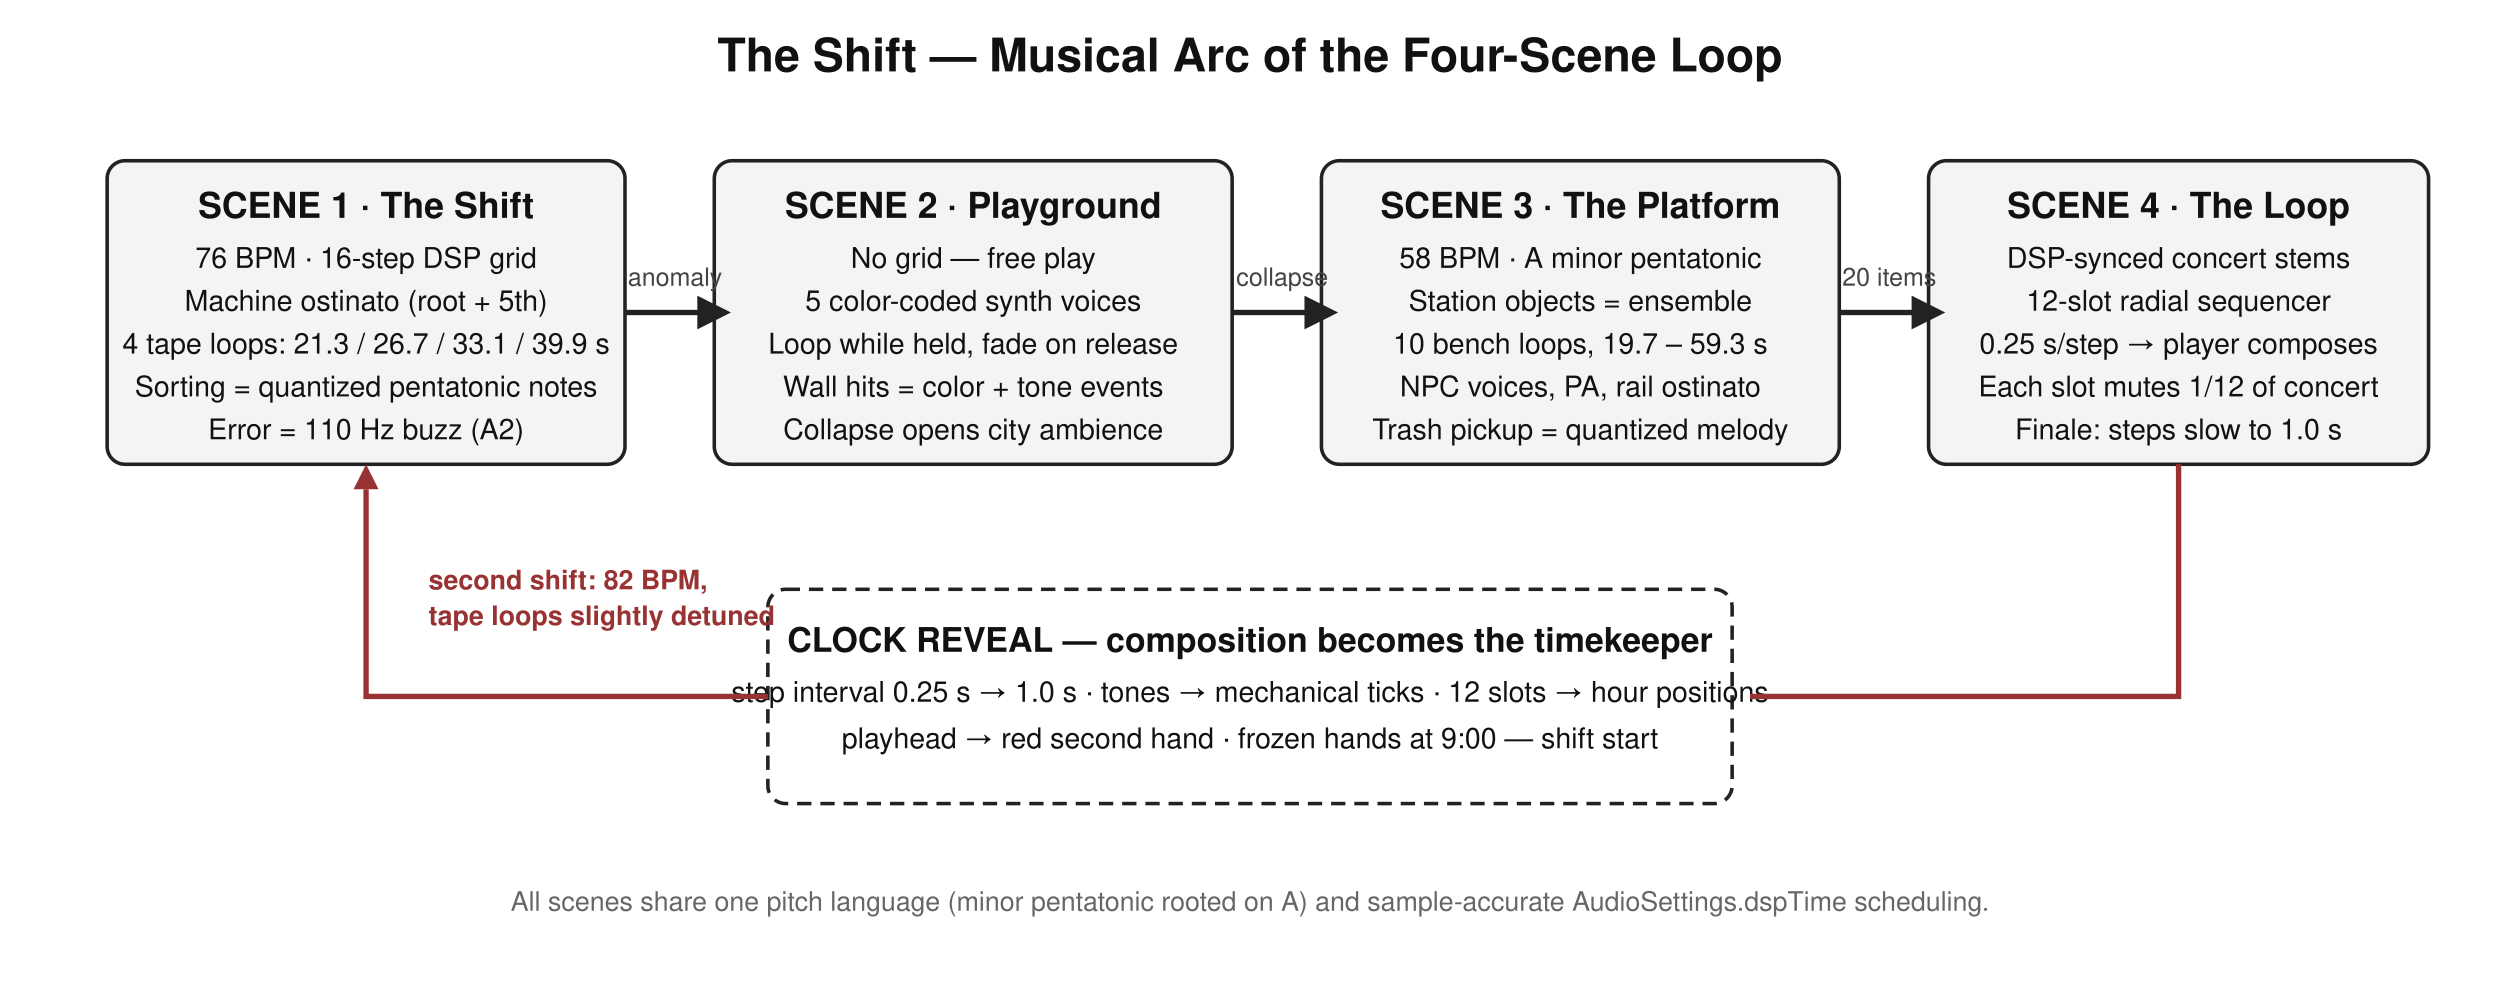
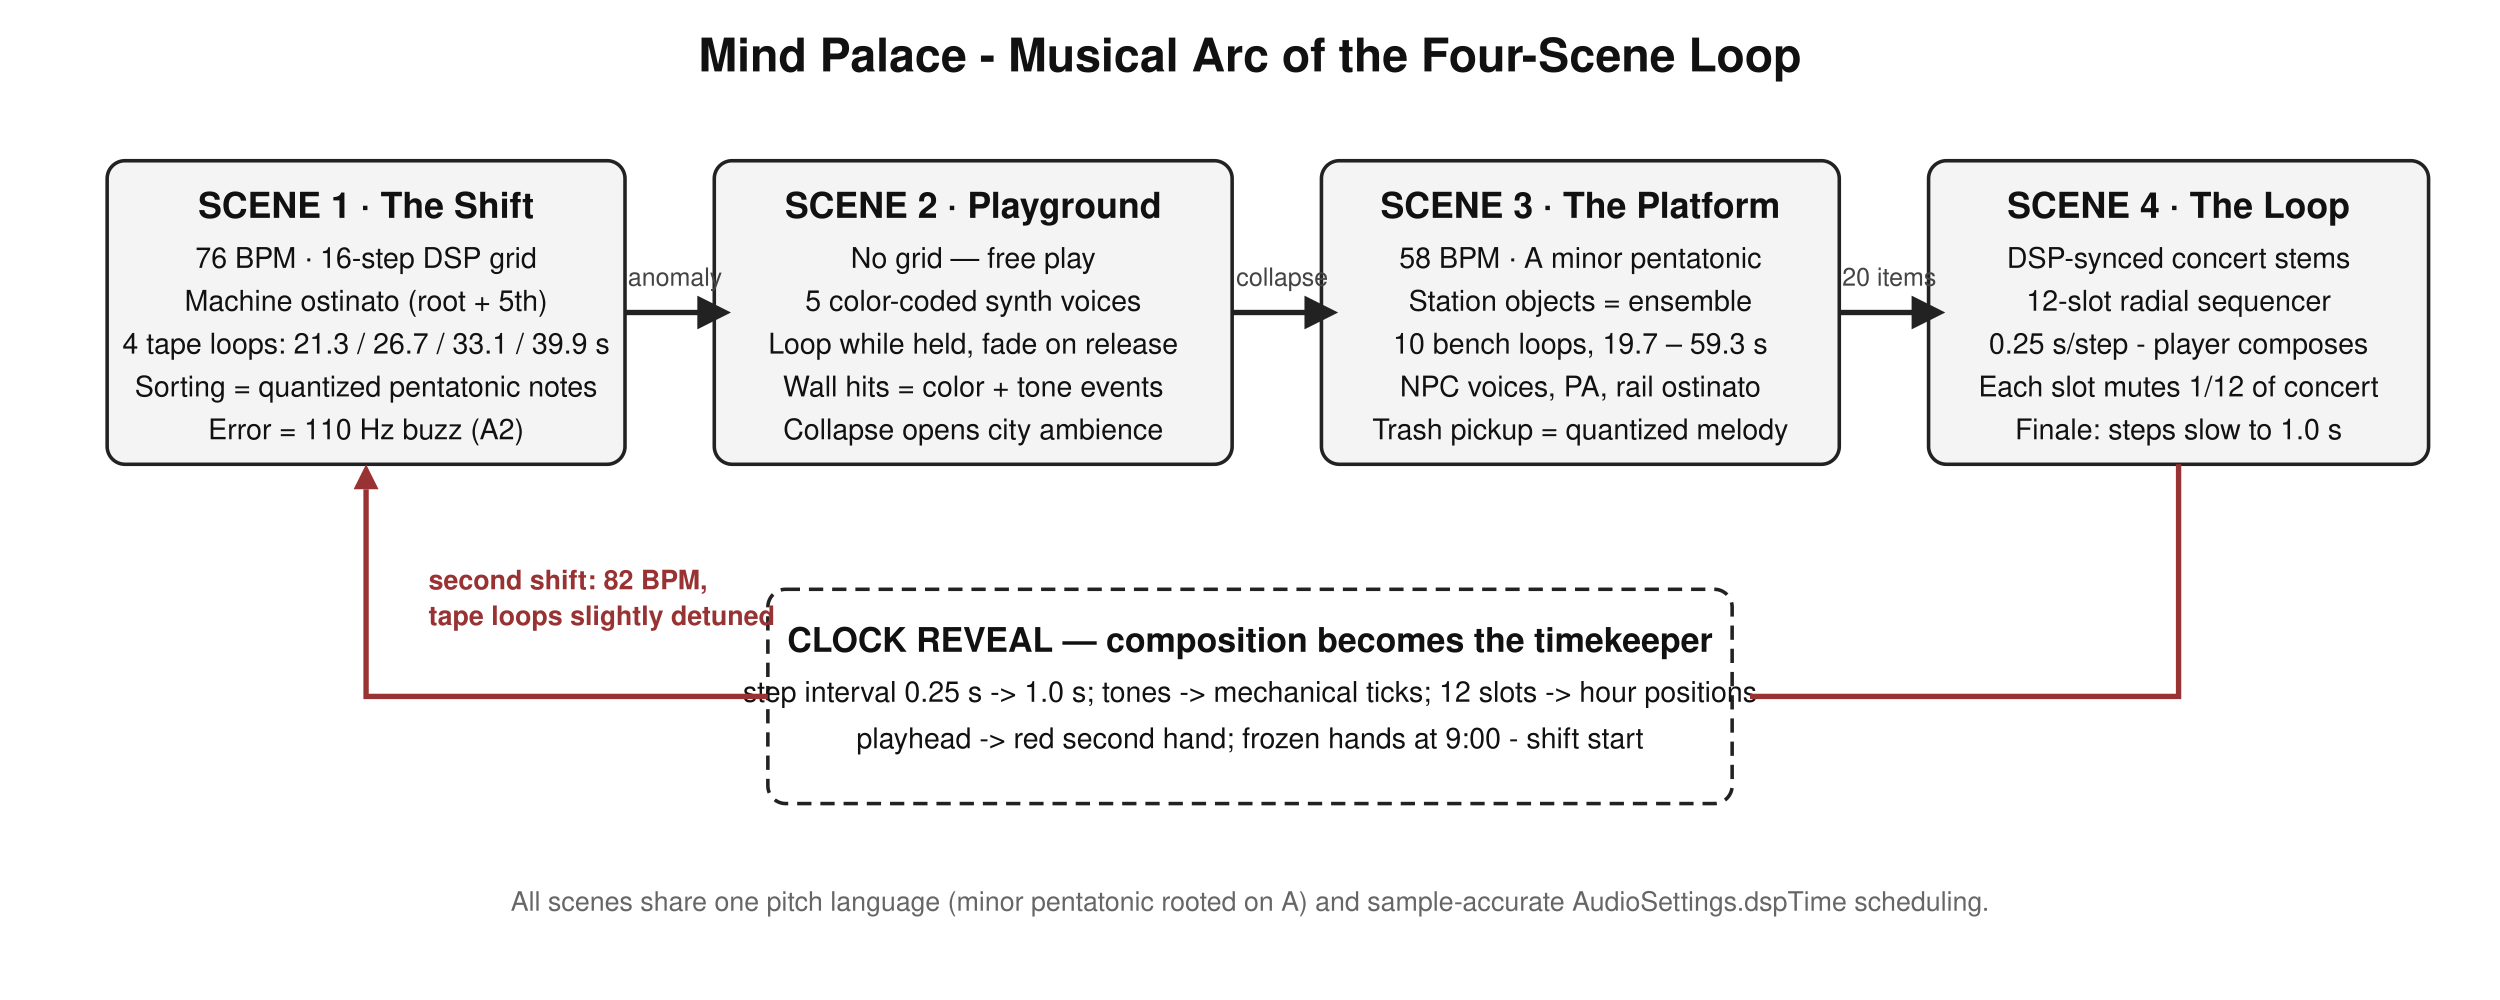
<svg xmlns="http://www.w3.org/2000/svg" width="1400" height="560" viewBox="0 0 1400 560" font-family="Helvetica, Arial, sans-serif">
  <rect width="1400" height="560" fill="white" />
-   <text x="700" y="40" text-anchor="middle" font-size="26" font-weight="bold" fill="#111">The Shift — Musical Arc of the Four-Scene Loop</text>
+   <text x="700" y="40" text-anchor="middle" font-size="26" font-weight="bold" fill="#111">Mind Palace - Musical Arc of the Four-Scene Loop</text>
  <g stroke="#222" stroke-width="2" fill="#f4f4f4">
    <rect x="60" y="90" width="290" height="170" rx="10" />
    <rect x="400" y="90" width="290" height="170" rx="10" />
    <rect x="740" y="90" width="290" height="170" rx="10" />
    <rect x="1080" y="90" width="280" height="170" rx="10" />
  </g>
  <g fill="#111">
    <text x="205" y="122" text-anchor="middle" font-size="20" font-weight="bold">SCENE 1 · The Shift</text>
    <text x="205" y="150" text-anchor="middle" font-size="16">76 BPM · 16-step DSP grid</text>
    <text x="205" y="174" text-anchor="middle" font-size="16">Machine ostinato (root + 5th)</text>
    <text x="205" y="198" text-anchor="middle" font-size="16">4 tape loops: 21.3 / 26.7 / 33.1 / 39.9 s</text>
    <text x="205" y="222" text-anchor="middle" font-size="16">Sorting = quantized pentatonic notes</text>
    <text x="205" y="246" text-anchor="middle" font-size="16">Error = 110 Hz buzz (A2)</text>
    <text x="545" y="122" text-anchor="middle" font-size="20" font-weight="bold">SCENE 2 · Playground</text>
    <text x="545" y="150" text-anchor="middle" font-size="16">No grid — free play</text>
    <text x="545" y="174" text-anchor="middle" font-size="16">5 color-coded synth voices</text>
    <text x="545" y="198" text-anchor="middle" font-size="16">Loop while held, fade on release</text>
    <text x="545" y="222" text-anchor="middle" font-size="16">Wall hits = color + tone events</text>
    <text x="545" y="246" text-anchor="middle" font-size="16">Collapse opens city ambience</text>
    <text x="885" y="122" text-anchor="middle" font-size="20" font-weight="bold">SCENE 3 · The Platform</text>
    <text x="885" y="150" text-anchor="middle" font-size="16">58 BPM · A minor pentatonic</text>
    <text x="885" y="174" text-anchor="middle" font-size="16">Station objects = ensemble</text>
    <text x="885" y="198" text-anchor="middle" font-size="16">10 bench loops, 19.7 – 59.3 s</text>
    <text x="885" y="222" text-anchor="middle" font-size="16">NPC voices, PA, rail ostinato</text>
    <text x="885" y="246" text-anchor="middle" font-size="16">Trash pickup = quantized melody</text>
    <text x="1220" y="122" text-anchor="middle" font-size="20" font-weight="bold">SCENE 4 · The Loop</text>
    <text x="1220" y="150" text-anchor="middle" font-size="16">DSP-synced concert stems</text>
    <text x="1220" y="174" text-anchor="middle" font-size="16">12-slot radial sequencer</text>
-     <text x="1220" y="198" text-anchor="middle" font-size="16">0.25 s/step → player composes</text>
+     <text x="1220" y="198" text-anchor="middle" font-size="16">0.25 s/step - player composes</text>
    <text x="1220" y="222" text-anchor="middle" font-size="16">Each slot mutes 1/12 of concert</text>
    <text x="1220" y="246" text-anchor="middle" font-size="16">Finale: steps slow to 1.0 s</text>
  </g>
  <g stroke="#222" stroke-width="3" fill="#222">
    <line x1="350" y1="175" x2="392" y2="175" />
    <polygon points="392,168 406,175 392,182" />
    <line x1="690" y1="175" x2="732" y2="175" />
    <polygon points="732,168 746,175 732,182" />
    <line x1="1030" y1="175" x2="1072" y2="175" />
    <polygon points="1072,168 1086,175 1072,182" />
  </g>
  <g fill="#444" font-size="14">
    <text x="378" y="160" text-anchor="middle">anomaly</text>
    <text x="718" y="160" text-anchor="middle">collapse</text>
    <text x="1058" y="160" text-anchor="middle">20 items</text>
  </g>
  <rect x="430" y="330" width="540" height="120" rx="10" fill="#fff" stroke="#222" stroke-width="2" stroke-dasharray="8 5" />
  <text x="700" y="365" text-anchor="middle" font-size="19" font-weight="bold" fill="#111">CLOCK REVEAL — composition becomes the timekeeper</text>
-   <text x="700" y="393" text-anchor="middle" font-size="16" fill="#111">step interval 0.25 s → 1.0 s · tones → mechanical ticks · 12 slots → hour positions</text>
-   <text x="700" y="419" text-anchor="middle" font-size="16" fill="#111">playhead → red second hand · frozen hands at 9:00 — shift start</text>
+   <text x="700" y="393" text-anchor="middle" font-size="16" fill="#111">step interval 0.25 s -&gt; 1.0 s; tones -&gt; mechanical ticks; 12 slots -&gt; hour positions</text>
+   <text x="700" y="419" text-anchor="middle" font-size="16" fill="#111">playhead -&gt; red second hand; frozen hands at 9:00 - shift start</text>
  <g stroke="#993333" stroke-width="3" fill="none">
    <path d="M 1220 260 L 1220 390 L 980 390" />
    <path d="M 430 390 L 205 390 L 205 274" />
  </g>
  <polygon points="198,274 205,260 212,274" fill="#993333" />
  <text x="240" y="330" text-anchor="start" font-size="15" fill="#993333" font-weight="bold">second shift: 82 BPM,</text>
  <text x="240" y="350" text-anchor="start" font-size="15" fill="#993333" font-weight="bold">tape loops slightly detuned</text>
  <text x="700" y="510" text-anchor="middle" font-size="15" fill="#666">All scenes share one pitch language (minor pentatonic rooted on A) and sample-accurate AudioSettings.dspTime scheduling.</text>
</svg>
